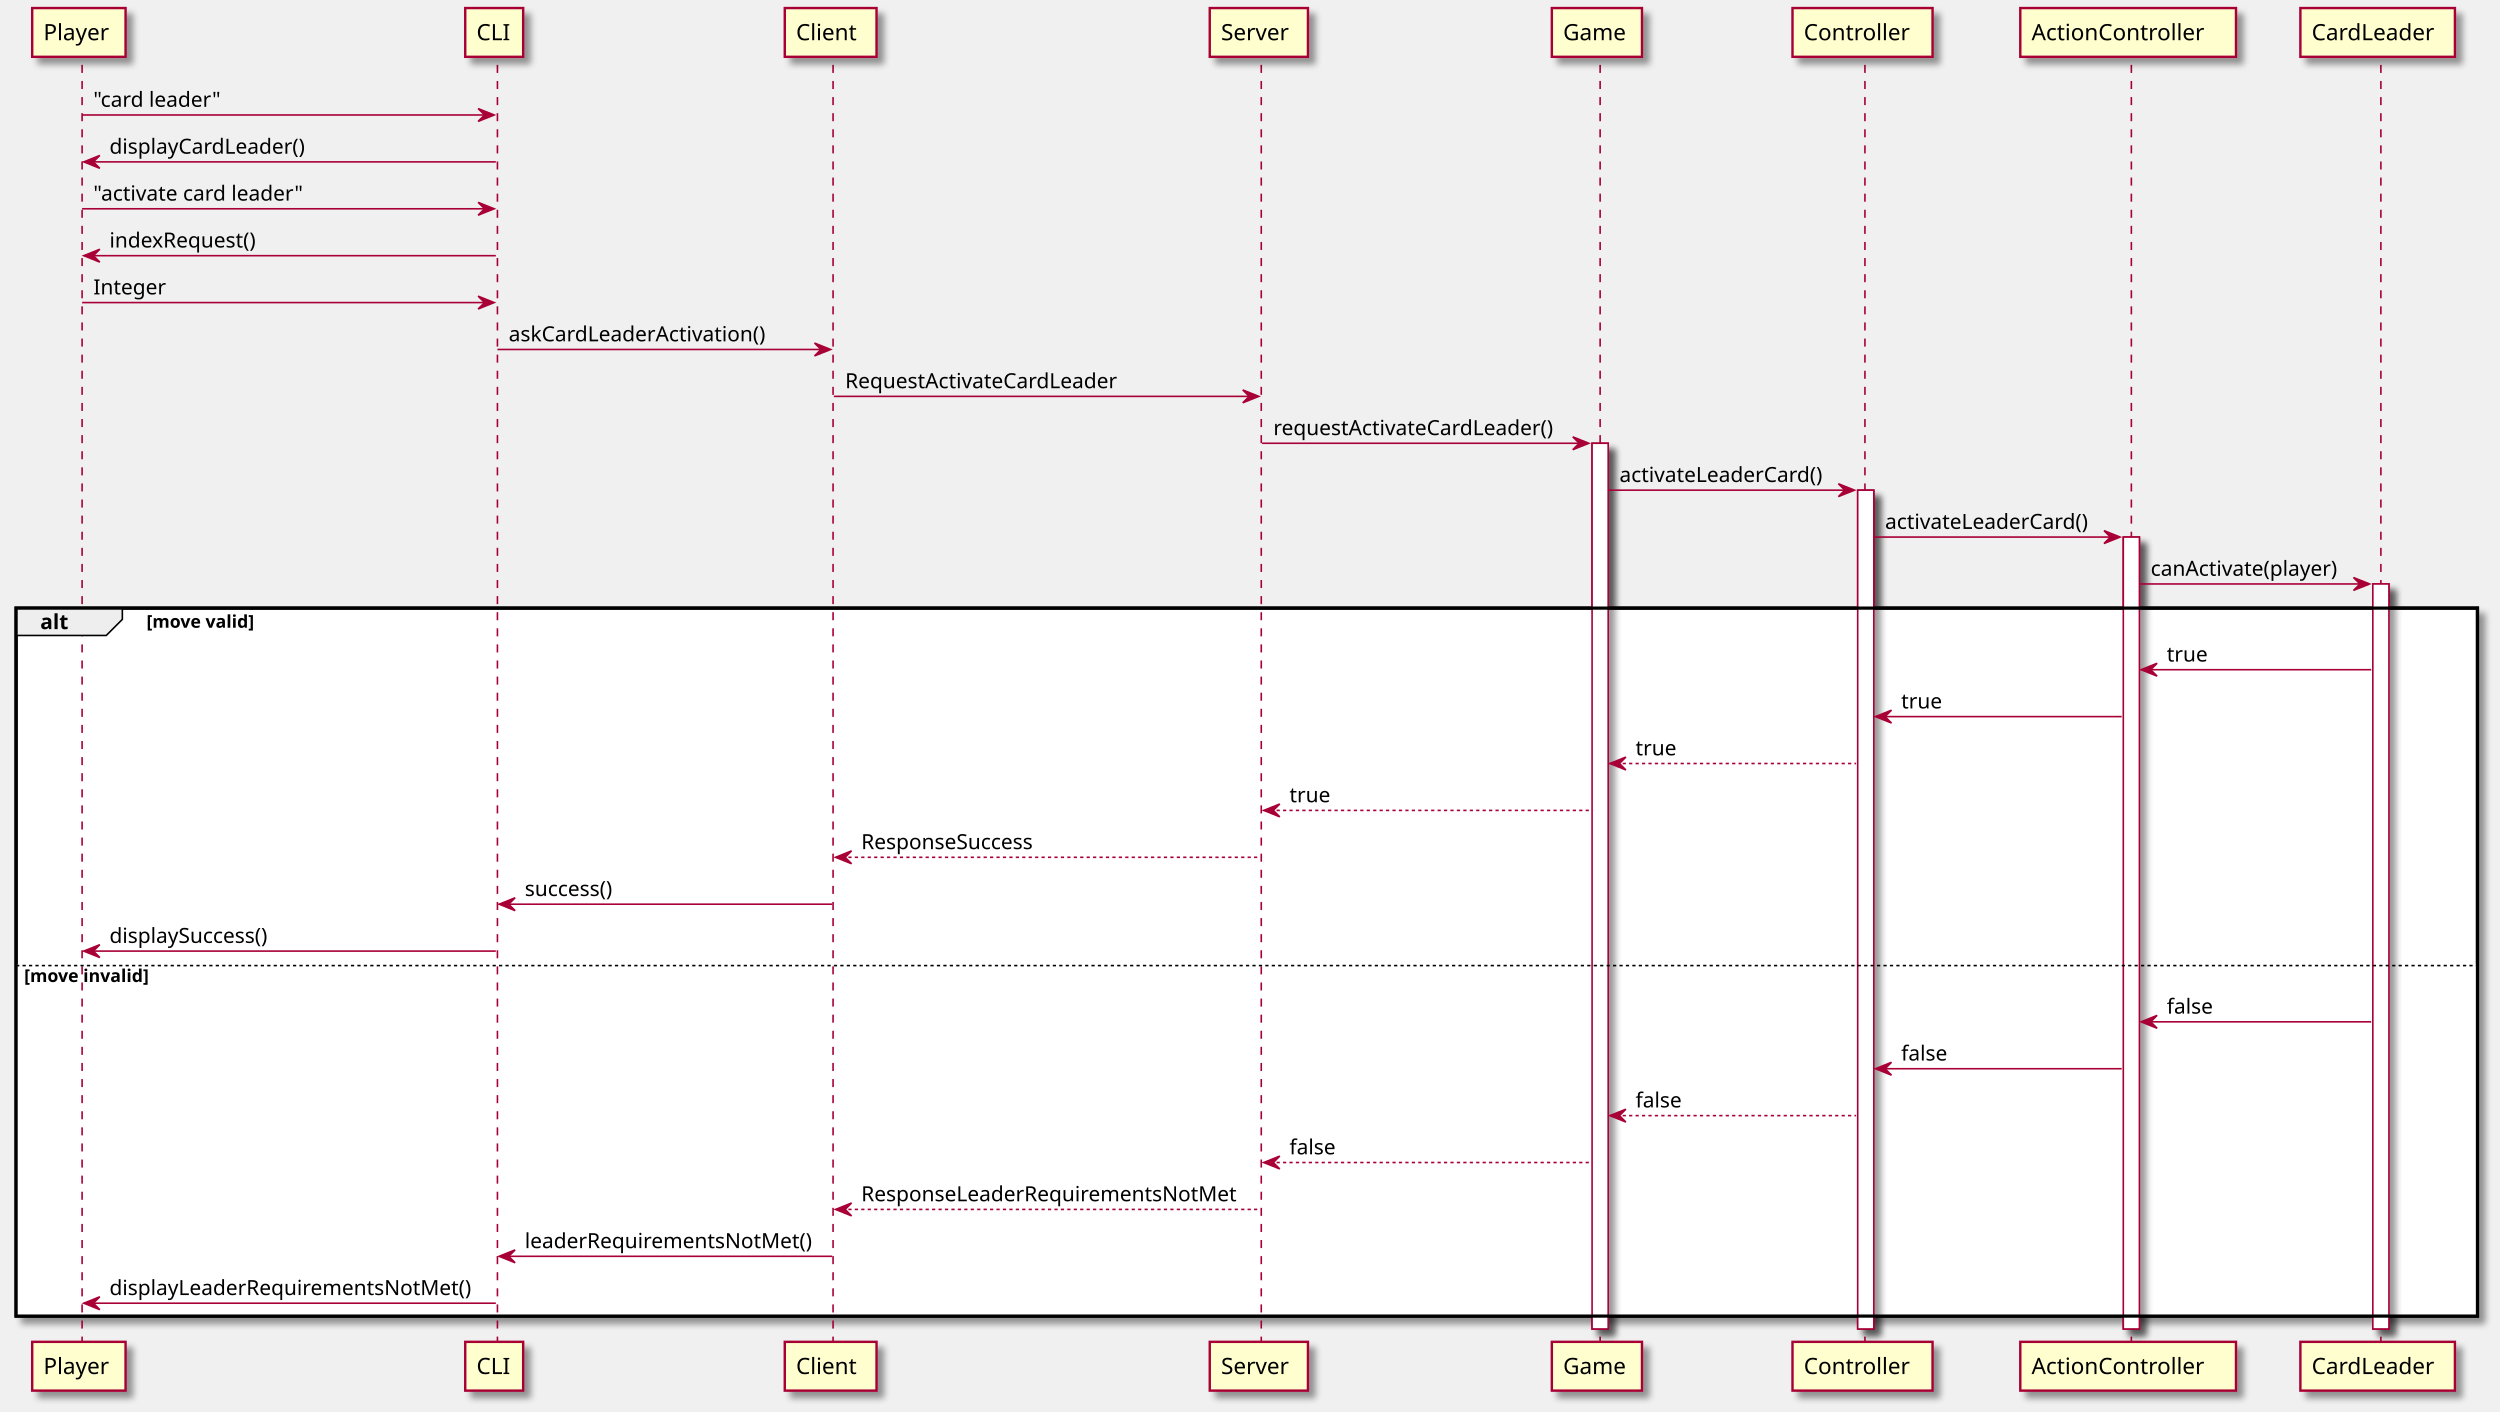
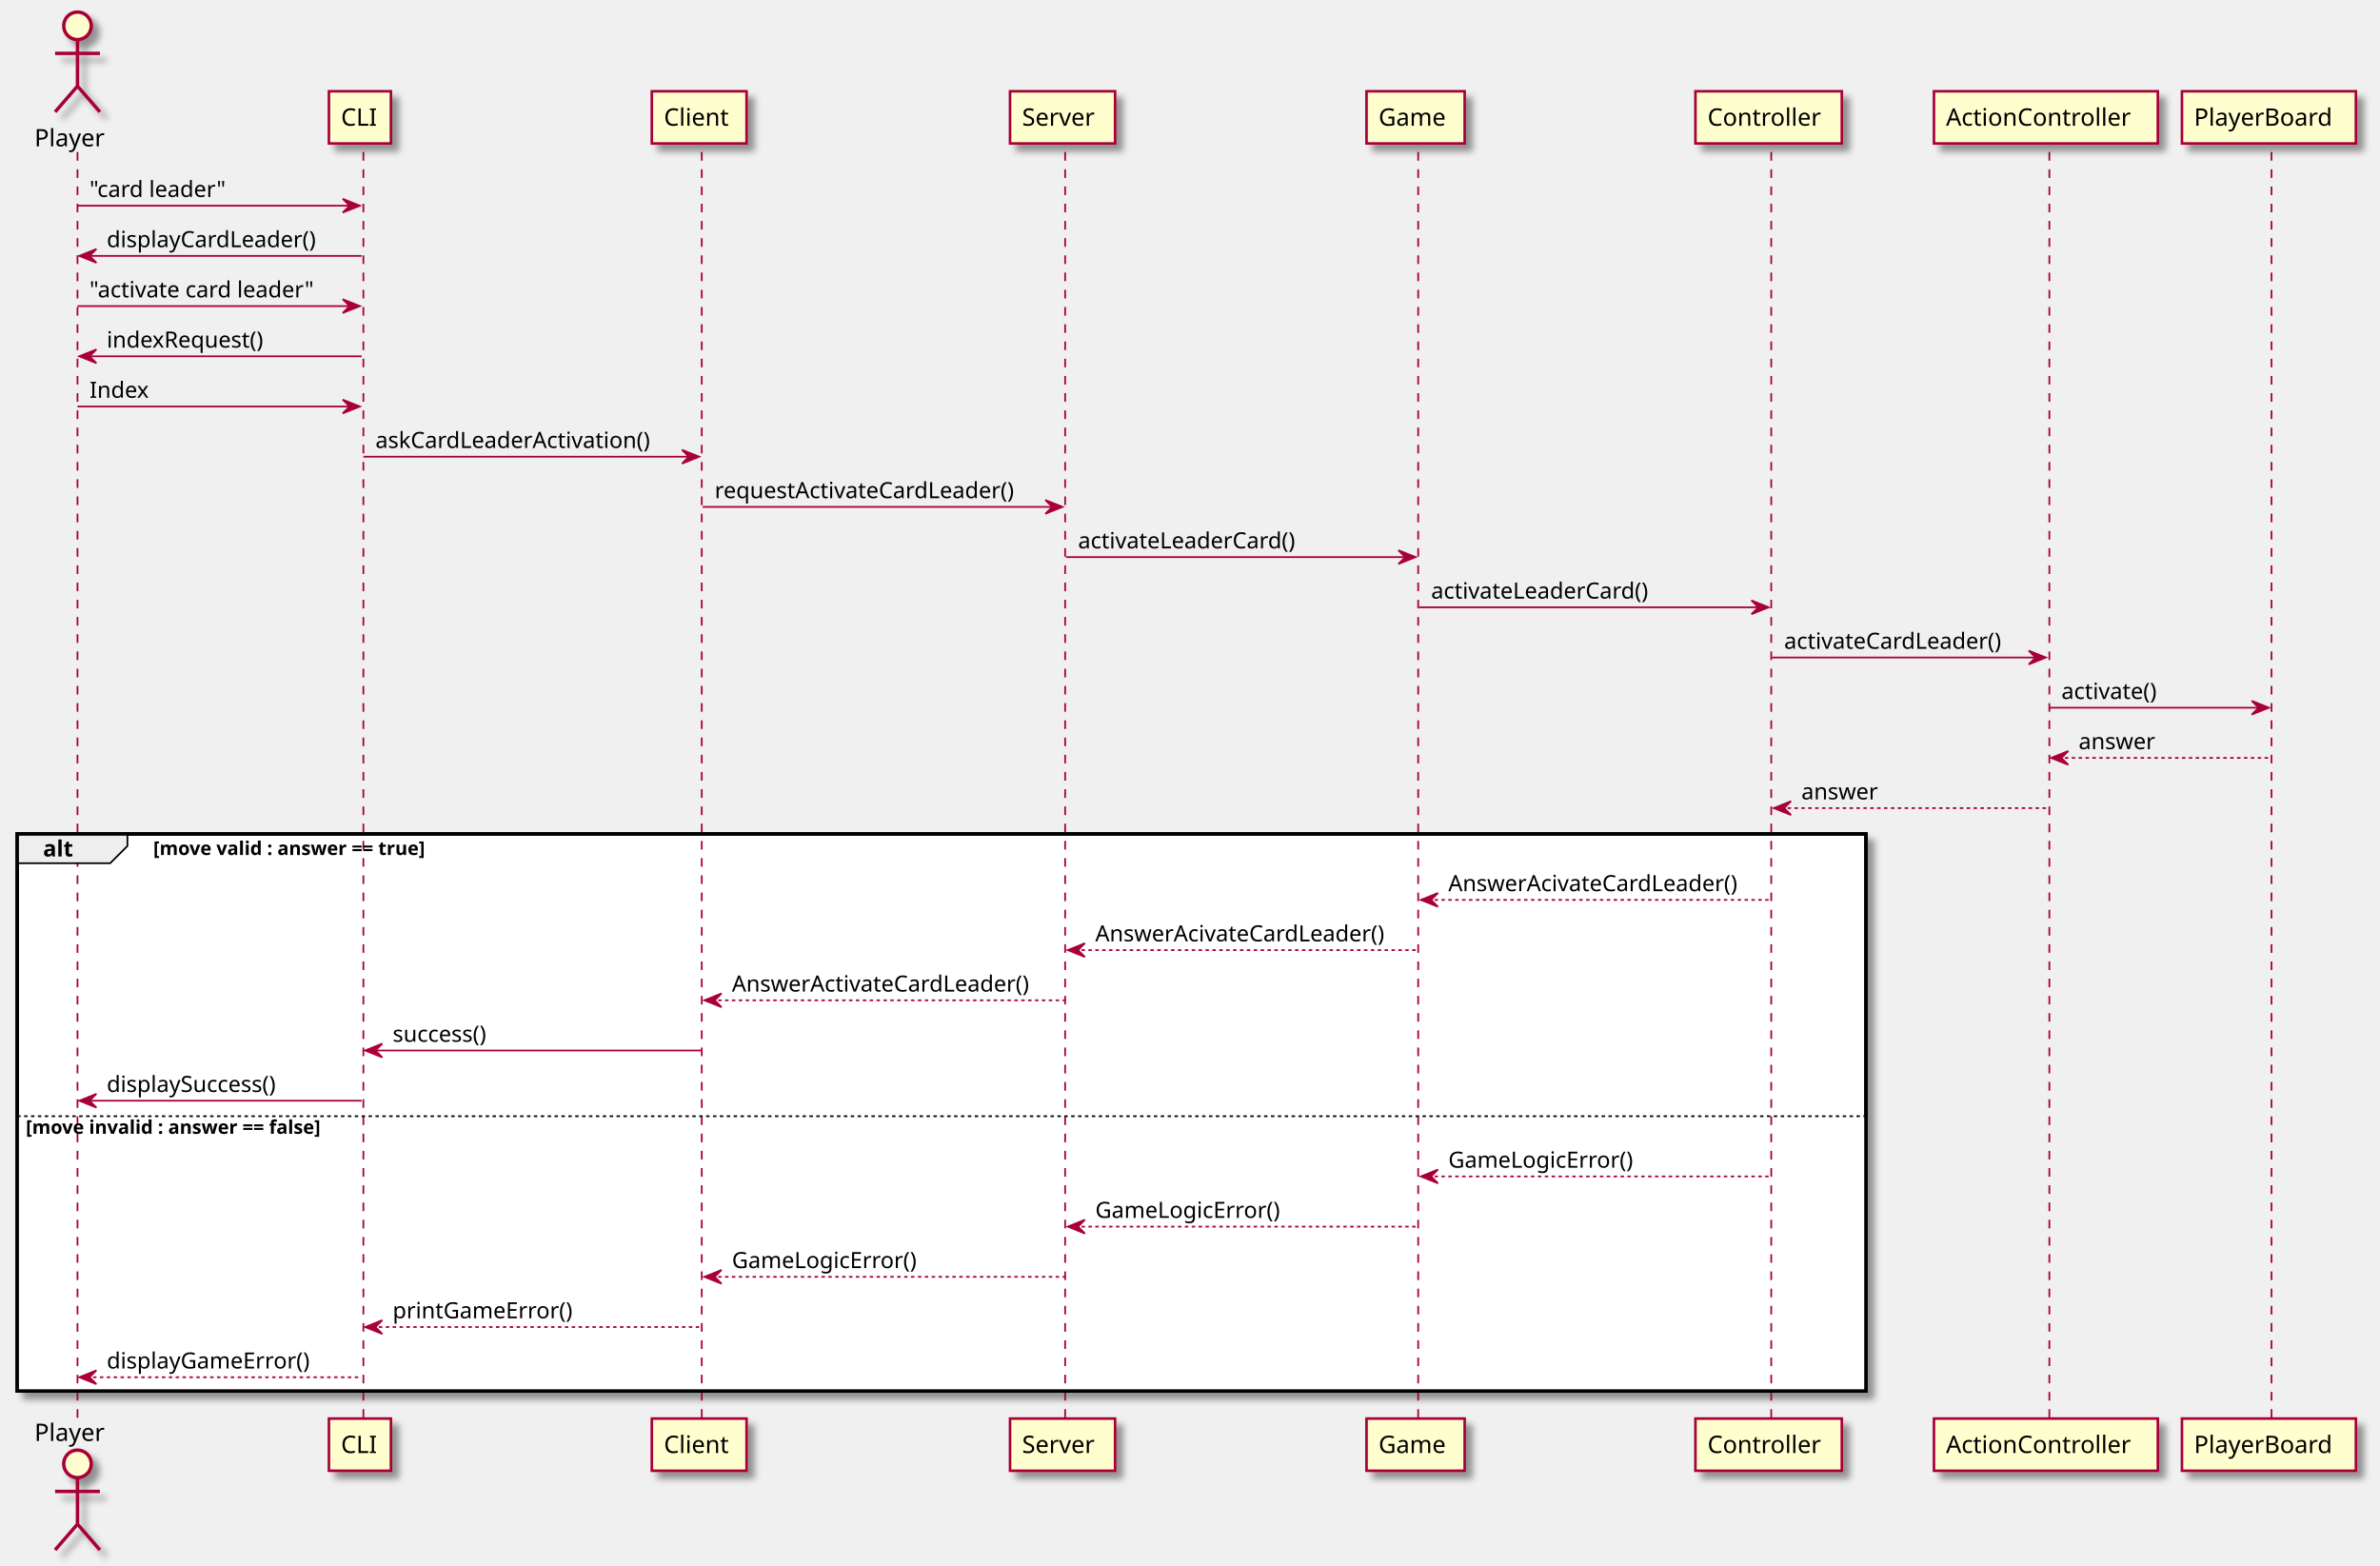
- <svg xmlns="http://www.w3.org/2000/svg" contentScriptType="application/ecmascript" contentStyleType="text/css" height="877px" preserveAspectRatio="none" style="width:1553px;height:877px;background:#FFFFFF;" version="1.1" viewBox="0 0 1553 877" width="1553px" zoomAndPan="magnify">
+ <svg xmlns="http://www.w3.org/2000/svg" contentScriptType="application/ecmascript" contentStyleType="text/css" height="909px" preserveAspectRatio="none" style="width:1382px;height:909px;background:#FFFFFF;" version="1.1" viewBox="0 0 1382 909" width="1382px" zoomAndPan="magnify">
  <defs>
-     <filter height="300%" id="fu71i799kdloo" width="300%" x="-1" y="-1">
+     <filter height="300%" id="f1p53cne67t6ev" width="300%" x="-1" y="-1">
      <feGaussianBlur result="blurOut" stdDeviation="2.0" />
      <feColorMatrix in="blurOut" result="blurOut2" type="matrix" values="0 0 0 0 0 0 0 0 0 0 0 0 0 0 0 0 0 0 .4 0" />
      <feOffset dx="4.0" dy="4.0" in="blurOut2" result="blurOut3" />
      <feBlend in="SourceGraphic" in2="blurOut3" mode="normal" />
    </filter>
  </defs>
  <g>
-     <rect fill="#FFFFFF" filter="url(#fu71i799kdloo)" height="550.195" style="stroke:#A80036;stroke-width:1.0;" width="10" x="989" y="275.359" />
-     <rect fill="#FFFFFF" filter="url(#fu71i799kdloo)" height="521.062" style="stroke:#A80036;stroke-width:1.0;" width="10" x="1154" y="304.492" />
-     <rect fill="#FFFFFF" filter="url(#fu71i799kdloo)" height="491.93" style="stroke:#A80036;stroke-width:1.0;" width="10" x="1319" y="333.625" />
-     <rect fill="#FFFFFF" filter="url(#fu71i799kdloo)" height="462.797" style="stroke:#A80036;stroke-width:1.0;" width="10" x="1474" y="362.758" />
-     <rect fill="#FFFFFF" filter="url(#fu71i799kdloo)" height="439.797" style="stroke:#000000;stroke-width:2.0;" width="1529" x="10" y="377.758" />
-     <rect fill="#FFFFFF" height="218.734" style="stroke:none;stroke-width:1.0;" width="1529" x="10" y="598.82" />
-     <line style="stroke:#A80036;stroke-width:1.0;stroke-dasharray:5.0,5.0;" x1="51" x2="51" y1="40.297" y2="834.555" />
-     <line style="stroke:#A80036;stroke-width:1.0;stroke-dasharray:5.0,5.0;" x1="309" x2="309" y1="40.297" y2="834.555" />
-     <line style="stroke:#A80036;stroke-width:1.0;stroke-dasharray:5.0,5.0;" x1="517.5" x2="517.5" y1="40.297" y2="834.555" />
-     <line style="stroke:#A80036;stroke-width:1.0;stroke-dasharray:5.0,5.0;" x1="783.5" x2="783.5" y1="40.297" y2="834.555" />
-     <line style="stroke:#A80036;stroke-width:1.0;stroke-dasharray:5.0,5.0;" x1="994" x2="994" y1="40.297" y2="834.555" />
-     <line style="stroke:#A80036;stroke-width:1.0;stroke-dasharray:5.0,5.0;" x1="1158.5" x2="1158.5" y1="40.297" y2="834.555" />
-     <line style="stroke:#A80036;stroke-width:1.0;stroke-dasharray:5.0,5.0;" x1="1324" x2="1324" y1="40.297" y2="834.555" />
-     <line style="stroke:#A80036;stroke-width:1.0;stroke-dasharray:5.0,5.0;" x1="1479" x2="1479" y1="40.297" y2="834.555" />
-     <rect fill="#FEFECE" filter="url(#fu71i799kdloo)" height="30.297" style="stroke:#A80036;stroke-width:1.5;" width="58" x="20" y="5" />
-     <text fill="#000000" font-family="sans-serif" font-size="14" lengthAdjust="spacing" textLength="44" x="27" y="24.995">Player</text>
-     <rect fill="#FEFECE" filter="url(#fu71i799kdloo)" height="30.297" style="stroke:#A80036;stroke-width:1.5;" width="58" x="20" y="833.555" />
-     <text fill="#000000" font-family="sans-serif" font-size="14" lengthAdjust="spacing" textLength="44" x="27" y="853.55">Player</text>
-     <rect fill="#FEFECE" filter="url(#fu71i799kdloo)" height="30.297" style="stroke:#A80036;stroke-width:1.5;" width="36" x="289" y="5" />
-     <text fill="#000000" font-family="sans-serif" font-size="14" lengthAdjust="spacing" textLength="22" x="296" y="24.995">CLI</text>
-     <rect fill="#FEFECE" filter="url(#fu71i799kdloo)" height="30.297" style="stroke:#A80036;stroke-width:1.5;" width="36" x="289" y="833.555" />
-     <text fill="#000000" font-family="sans-serif" font-size="14" lengthAdjust="spacing" textLength="22" x="296" y="853.55">CLI</text>
-     <rect fill="#FEFECE" filter="url(#fu71i799kdloo)" height="30.297" style="stroke:#A80036;stroke-width:1.5;" width="57" x="487.5" y="5" />
-     <text fill="#000000" font-family="sans-serif" font-size="14" lengthAdjust="spacing" textLength="43" x="494.5" y="24.995">Client</text>
-     <rect fill="#FEFECE" filter="url(#fu71i799kdloo)" height="30.297" style="stroke:#A80036;stroke-width:1.5;" width="57" x="487.5" y="833.555" />
-     <text fill="#000000" font-family="sans-serif" font-size="14" lengthAdjust="spacing" textLength="43" x="494.5" y="853.55">Client</text>
-     <rect fill="#FEFECE" filter="url(#fu71i799kdloo)" height="30.297" style="stroke:#A80036;stroke-width:1.5;" width="61" x="751.5" y="5" />
-     <text fill="#000000" font-family="sans-serif" font-size="14" lengthAdjust="spacing" textLength="47" x="758.5" y="24.995">Server</text>
-     <rect fill="#FEFECE" filter="url(#fu71i799kdloo)" height="30.297" style="stroke:#A80036;stroke-width:1.5;" width="61" x="751.5" y="833.555" />
-     <text fill="#000000" font-family="sans-serif" font-size="14" lengthAdjust="spacing" textLength="47" x="758.5" y="853.55">Server</text>
-     <rect fill="#FEFECE" filter="url(#fu71i799kdloo)" height="30.297" style="stroke:#A80036;stroke-width:1.5;" width="56" x="964" y="5" />
-     <text fill="#000000" font-family="sans-serif" font-size="14" lengthAdjust="spacing" textLength="42" x="971" y="24.995">Game</text>
-     <rect fill="#FEFECE" filter="url(#fu71i799kdloo)" height="30.297" style="stroke:#A80036;stroke-width:1.5;" width="56" x="964" y="833.555" />
-     <text fill="#000000" font-family="sans-serif" font-size="14" lengthAdjust="spacing" textLength="42" x="971" y="853.55">Game</text>
-     <rect fill="#FEFECE" filter="url(#fu71i799kdloo)" height="30.297" style="stroke:#A80036;stroke-width:1.5;" width="87" x="1113.5" y="5" />
-     <text fill="#000000" font-family="sans-serif" font-size="14" lengthAdjust="spacing" textLength="73" x="1120.5" y="24.995">Controller</text>
-     <rect fill="#FEFECE" filter="url(#fu71i799kdloo)" height="30.297" style="stroke:#A80036;stroke-width:1.5;" width="87" x="1113.5" y="833.555" />
-     <text fill="#000000" font-family="sans-serif" font-size="14" lengthAdjust="spacing" textLength="73" x="1120.5" y="853.55">Controller</text>
-     <rect fill="#FEFECE" filter="url(#fu71i799kdloo)" height="30.297" style="stroke:#A80036;stroke-width:1.5;" width="134" x="1255" y="5" />
-     <text fill="#000000" font-family="sans-serif" font-size="14" lengthAdjust="spacing" textLength="120" x="1262" y="24.995">ActionController</text>
-     <rect fill="#FEFECE" filter="url(#fu71i799kdloo)" height="30.297" style="stroke:#A80036;stroke-width:1.5;" width="134" x="1255" y="833.555" />
-     <text fill="#000000" font-family="sans-serif" font-size="14" lengthAdjust="spacing" textLength="120" x="1262" y="853.55">ActionController</text>
-     <rect fill="#FEFECE" filter="url(#fu71i799kdloo)" height="30.297" style="stroke:#A80036;stroke-width:1.5;" width="96" x="1429" y="5" />
-     <text fill="#000000" font-family="sans-serif" font-size="14" lengthAdjust="spacing" textLength="82" x="1436" y="24.995">CardLeader</text>
-     <rect fill="#FEFECE" filter="url(#fu71i799kdloo)" height="30.297" style="stroke:#A80036;stroke-width:1.5;" width="96" x="1429" y="833.555" />
-     <text fill="#000000" font-family="sans-serif" font-size="14" lengthAdjust="spacing" textLength="82" x="1436" y="853.55">CardLeader</text>
-     <rect fill="#FFFFFF" filter="url(#fu71i799kdloo)" height="550.195" style="stroke:#A80036;stroke-width:1.0;" width="10" x="989" y="275.359" />
-     <rect fill="#FFFFFF" filter="url(#fu71i799kdloo)" height="521.062" style="stroke:#A80036;stroke-width:1.0;" width="10" x="1154" y="304.492" />
-     <rect fill="#FFFFFF" filter="url(#fu71i799kdloo)" height="491.93" style="stroke:#A80036;stroke-width:1.0;" width="10" x="1319" y="333.625" />
-     <rect fill="#FFFFFF" filter="url(#fu71i799kdloo)" height="462.797" style="stroke:#A80036;stroke-width:1.0;" width="10" x="1474" y="362.758" />
-     <polygon fill="#A80036" points="297,67.43,307,71.43,297,75.43,301,71.43" style="stroke:#A80036;stroke-width:1.0;" />
-     <line style="stroke:#A80036;stroke-width:1.0;" x1="51" x2="303" y1="71.43" y2="71.43" />
-     <text fill="#000000" font-family="sans-serif" font-size="13" lengthAdjust="spacing" textLength="82" x="58" y="66.364">"card leader"</text>
-     <polygon fill="#A80036" points="62,96.562,52,100.562,62,104.562,58,100.562" style="stroke:#A80036;stroke-width:1.0;" />
-     <line style="stroke:#A80036;stroke-width:1.0;" x1="56" x2="308" y1="100.562" y2="100.562" />
-     <text fill="#000000" font-family="sans-serif" font-size="13" lengthAdjust="spacing" textLength="129" x="68" y="95.497">displayCardLeader()</text>
-     <polygon fill="#A80036" points="297,125.695,307,129.695,297,133.695,301,129.695" style="stroke:#A80036;stroke-width:1.0;" />
-     <line style="stroke:#A80036;stroke-width:1.0;" x1="51" x2="303" y1="129.695" y2="129.695" />
-     <text fill="#000000" font-family="sans-serif" font-size="13" lengthAdjust="spacing" textLength="138" x="58" y="124.629">"activate card leader"</text>
-     <polygon fill="#A80036" points="62,154.828,52,158.828,62,162.828,58,158.828" style="stroke:#A80036;stroke-width:1.0;" />
-     <line style="stroke:#A80036;stroke-width:1.0;" x1="56" x2="308" y1="158.828" y2="158.828" />
-     <text fill="#000000" font-family="sans-serif" font-size="13" lengthAdjust="spacing" textLength="98" x="68" y="153.762">indexRequest()</text>
-     <polygon fill="#A80036" points="297,183.961,307,187.961,297,191.961,301,187.961" style="stroke:#A80036;stroke-width:1.0;" />
-     <line style="stroke:#A80036;stroke-width:1.0;" x1="51" x2="303" y1="187.961" y2="187.961" />
-     <text fill="#000000" font-family="sans-serif" font-size="13" lengthAdjust="spacing" textLength="45" x="58" y="182.895">Integer</text>
-     <polygon fill="#A80036" points="506,213.094,516,217.094,506,221.094,510,217.094" style="stroke:#A80036;stroke-width:1.0;" />
-     <line style="stroke:#A80036;stroke-width:1.0;" x1="309" x2="512" y1="217.094" y2="217.094" />
-     <text fill="#000000" font-family="sans-serif" font-size="13" lengthAdjust="spacing" textLength="170" x="316" y="212.028">askCardLeaderActivation()</text>
-     <polygon fill="#A80036" points="772,242.227,782,246.227,772,250.227,776,246.227" style="stroke:#A80036;stroke-width:1.0;" />
-     <line style="stroke:#A80036;stroke-width:1.0;" x1="518" x2="778" y1="246.227" y2="246.227" />
-     <text fill="#000000" font-family="sans-serif" font-size="13" lengthAdjust="spacing" textLength="180" x="525" y="241.161">RequestActivateCardLeader</text>
-     <polygon fill="#A80036" points="977,271.359,987,275.359,977,279.359,981,275.359" style="stroke:#A80036;stroke-width:1.0;" />
-     <line style="stroke:#A80036;stroke-width:1.0;" x1="784" x2="983" y1="275.359" y2="275.359" />
-     <text fill="#000000" font-family="sans-serif" font-size="13" lengthAdjust="spacing" textLength="186" x="791" y="270.293">requestActivateCardLeader()</text>
-     <polygon fill="#A80036" points="1142,300.492,1152,304.492,1142,308.492,1146,304.492" style="stroke:#A80036;stroke-width:1.0;" />
-     <line style="stroke:#A80036;stroke-width:1.0;" x1="999" x2="1148" y1="304.492" y2="304.492" />
-     <text fill="#000000" font-family="sans-serif" font-size="13" lengthAdjust="spacing" textLength="136" x="1006" y="299.426">activateLeaderCard()</text>
-     <polygon fill="#A80036" points="1307,329.625,1317,333.625,1307,337.625,1311,333.625" style="stroke:#A80036;stroke-width:1.0;" />
-     <line style="stroke:#A80036;stroke-width:1.0;" x1="1164" x2="1313" y1="333.625" y2="333.625" />
-     <text fill="#000000" font-family="sans-serif" font-size="13" lengthAdjust="spacing" textLength="136" x="1171" y="328.559">activateLeaderCard()</text>
-     <polygon fill="#A80036" points="1462,358.758,1472,362.758,1462,366.758,1466,362.758" style="stroke:#A80036;stroke-width:1.0;" />
-     <line style="stroke:#A80036;stroke-width:1.0;" x1="1329" x2="1468" y1="362.758" y2="362.758" />
-     <text fill="#000000" font-family="sans-serif" font-size="13" lengthAdjust="spacing" textLength="126" x="1336" y="357.692">canActivate(player)</text>
-     <path d="M10,377.758 L76,377.758 L76,384.758 L66,394.758 L10,394.758 L10,377.758 " fill="#EEEEEE" style="stroke:#000000;stroke-width:1.0;" />
-     <rect fill="none" height="439.797" style="stroke:#000000;stroke-width:2.0;" width="1529" x="10" y="377.758" />
-     <text fill="#000000" font-family="sans-serif" font-size="13" font-weight="bold" lengthAdjust="spacing" textLength="21" x="25" y="390.825">alt</text>
-     <text fill="#000000" font-family="sans-serif" font-size="11" font-weight="bold" lengthAdjust="spacing" textLength="81" x="91" y="389.968">[move valid]</text>
-     <polygon fill="#A80036" points="1340,412.023,1330,416.023,1340,420.023,1336,416.023" style="stroke:#A80036;stroke-width:1.0;" />
-     <line style="stroke:#A80036;stroke-width:1.0;" x1="1334" x2="1473" y1="416.023" y2="416.023" />
-     <text fill="#000000" font-family="sans-serif" font-size="13" lengthAdjust="spacing" textLength="26" x="1346" y="410.957">true</text>
-     <polygon fill="#A80036" points="1175,441.156,1165,445.156,1175,449.156,1171,445.156" style="stroke:#A80036;stroke-width:1.0;" />
-     <line style="stroke:#A80036;stroke-width:1.0;" x1="1169" x2="1318" y1="445.156" y2="445.156" />
-     <text fill="#000000" font-family="sans-serif" font-size="13" lengthAdjust="spacing" textLength="26" x="1181" y="440.09">true</text>
-     <polygon fill="#A80036" points="1010,470.289,1000,474.289,1010,478.289,1006,474.289" style="stroke:#A80036;stroke-width:1.0;" />
-     <line style="stroke:#A80036;stroke-width:1.0;stroke-dasharray:2.0,2.0;" x1="1004" x2="1153" y1="474.289" y2="474.289" />
-     <text fill="#000000" font-family="sans-serif" font-size="13" lengthAdjust="spacing" textLength="26" x="1016" y="469.223">true</text>
-     <polygon fill="#A80036" points="795,499.422,785,503.422,795,507.422,791,503.422" style="stroke:#A80036;stroke-width:1.0;" />
-     <line style="stroke:#A80036;stroke-width:1.0;stroke-dasharray:2.0,2.0;" x1="789" x2="988" y1="503.422" y2="503.422" />
-     <text fill="#000000" font-family="sans-serif" font-size="13" lengthAdjust="spacing" textLength="26" x="801" y="498.356">true</text>
-     <polygon fill="#A80036" points="529,528.555,519,532.555,529,536.555,525,532.555" style="stroke:#A80036;stroke-width:1.0;" />
-     <line style="stroke:#A80036;stroke-width:1.0;stroke-dasharray:2.0,2.0;" x1="523" x2="783" y1="532.555" y2="532.555" />
-     <text fill="#000000" font-family="sans-serif" font-size="13" lengthAdjust="spacing" textLength="115" x="535" y="527.489">ResponseSuccess</text>
-     <polygon fill="#A80036" points="320,557.688,310,561.688,320,565.688,316,561.688" style="stroke:#A80036;stroke-width:1.0;" />
-     <line style="stroke:#A80036;stroke-width:1.0;" x1="314" x2="517" y1="561.688" y2="561.688" />
-     <text fill="#000000" font-family="sans-serif" font-size="13" lengthAdjust="spacing" textLength="61" x="326" y="556.622">success()</text>
-     <polygon fill="#A80036" points="62,586.82,52,590.82,62,594.82,58,590.82" style="stroke:#A80036;stroke-width:1.0;" />
-     <line style="stroke:#A80036;stroke-width:1.0;" x1="56" x2="308" y1="590.82" y2="590.82" />
-     <text fill="#000000" font-family="sans-serif" font-size="13" lengthAdjust="spacing" textLength="107" x="68" y="585.754">displaySuccess()</text>
-     <line style="stroke:#000000;stroke-width:1.0;stroke-dasharray:2.0,2.0;" x1="10" x2="1539" y1="599.82" y2="599.82" />
-     <text fill="#000000" font-family="sans-serif" font-size="11" font-weight="bold" lengthAdjust="spacing" textLength="93" x="15" y="610.031">[move invalid]</text>
-     <polygon fill="#A80036" points="1340,630.758,1330,634.758,1340,638.758,1336,634.758" style="stroke:#A80036;stroke-width:1.0;" />
-     <line style="stroke:#A80036;stroke-width:1.0;" x1="1334" x2="1473" y1="634.758" y2="634.758" />
-     <text fill="#000000" font-family="sans-serif" font-size="13" lengthAdjust="spacing" textLength="31" x="1346" y="629.692">false</text>
-     <polygon fill="#A80036" points="1175,659.891,1165,663.891,1175,667.891,1171,663.891" style="stroke:#A80036;stroke-width:1.0;" />
-     <line style="stroke:#A80036;stroke-width:1.0;" x1="1169" x2="1318" y1="663.891" y2="663.891" />
-     <text fill="#000000" font-family="sans-serif" font-size="13" lengthAdjust="spacing" textLength="31" x="1181" y="658.825">false</text>
-     <polygon fill="#A80036" points="1010,689.023,1000,693.023,1010,697.023,1006,693.023" style="stroke:#A80036;stroke-width:1.0;" />
-     <line style="stroke:#A80036;stroke-width:1.0;stroke-dasharray:2.0,2.0;" x1="1004" x2="1153" y1="693.023" y2="693.023" />
-     <text fill="#000000" font-family="sans-serif" font-size="13" lengthAdjust="spacing" textLength="31" x="1016" y="687.957">false</text>
-     <polygon fill="#A80036" points="795,718.156,785,722.156,795,726.156,791,722.156" style="stroke:#A80036;stroke-width:1.0;" />
-     <line style="stroke:#A80036;stroke-width:1.0;stroke-dasharray:2.0,2.0;" x1="789" x2="988" y1="722.156" y2="722.156" />
-     <text fill="#000000" font-family="sans-serif" font-size="13" lengthAdjust="spacing" textLength="31" x="801" y="717.09">false</text>
-     <polygon fill="#A80036" points="529,747.289,519,751.289,529,755.289,525,751.289" style="stroke:#A80036;stroke-width:1.0;" />
-     <line style="stroke:#A80036;stroke-width:1.0;stroke-dasharray:2.0,2.0;" x1="523" x2="783" y1="751.289" y2="751.289" />
-     <text fill="#000000" font-family="sans-serif" font-size="13" lengthAdjust="spacing" textLength="242" x="535" y="746.223">ResponseLeaderRequirementsNotMet</text>
-     <polygon fill="#A80036" points="320,776.422,310,780.422,320,784.422,316,780.422" style="stroke:#A80036;stroke-width:1.0;" />
-     <line style="stroke:#A80036;stroke-width:1.0;" x1="314" x2="517" y1="780.422" y2="780.422" />
-     <text fill="#000000" font-family="sans-serif" font-size="13" lengthAdjust="spacing" textLength="185" x="326" y="775.356">leaderRequirementsNotMet()</text>
-     <polygon fill="#A80036" points="62,805.555,52,809.555,62,813.555,58,809.555" style="stroke:#A80036;stroke-width:1.0;" />
-     <line style="stroke:#A80036;stroke-width:1.0;" x1="56" x2="308" y1="809.555" y2="809.555" />
-     <text fill="#000000" font-family="sans-serif" font-size="13" lengthAdjust="spacing" textLength="234" x="68" y="804.489">displayLeaderRequirementsNotMet()</text>
+     <rect fill="#FFFFFF" filter="url(#f1p53cne67t6ev)" height="323.484" style="stroke:#000000;stroke-width:2.0;" width="1073.5" x="10" y="484.26" />
+     <rect fill="#FFFFFF" height="160.578" style="stroke:none;stroke-width:1.0;" width="1073.5" x="10" y="647.166" />
+     <line style="stroke:#A80036;stroke-width:1.0;stroke-dasharray:5.0,5.0;" x1="45" x2="45" y1="88.297" y2="824.744" />
+     <line style="stroke:#A80036;stroke-width:1.0;stroke-dasharray:5.0,5.0;" x1="211" x2="211" y1="88.297" y2="824.744" />
+     <line style="stroke:#A80036;stroke-width:1.0;stroke-dasharray:5.0,5.0;" x1="407.5" x2="407.5" y1="88.297" y2="824.744" />
+     <line style="stroke:#A80036;stroke-width:1.0;stroke-dasharray:5.0,5.0;" x1="618.5" x2="618.5" y1="88.297" y2="824.744" />
+     <line style="stroke:#A80036;stroke-width:1.0;stroke-dasharray:5.0,5.0;" x1="823.5" x2="823.5" y1="88.297" y2="824.744" />
+     <line style="stroke:#A80036;stroke-width:1.0;stroke-dasharray:5.0,5.0;" x1="1028.5" x2="1028.5" y1="88.297" y2="824.744" />
+     <line style="stroke:#A80036;stroke-width:1.0;stroke-dasharray:5.0,5.0;" x1="1190" x2="1190" y1="88.297" y2="824.744" />
+     <line style="stroke:#A80036;stroke-width:1.0;stroke-dasharray:5.0,5.0;" x1="1319" x2="1319" y1="88.297" y2="824.744" />
+     <text fill="#000000" font-family="sans-serif" font-size="14" lengthAdjust="spacing" textLength="44" x="20" y="84.995">Player</text>
+     <ellipse cx="45" cy="15" fill="#FEFECE" filter="url(#f1p53cne67t6ev)" rx="8" ry="8" style="stroke:#A80036;stroke-width:2.0;" />
+     <path d="M45,23 L45,50 M32,31 L58,31 M45,50 L32,65 M45,50 L58,65 " fill="none" filter="url(#f1p53cne67t6ev)" style="stroke:#A80036;stroke-width:2.0;" />
+     <text fill="#000000" font-family="sans-serif" font-size="14" lengthAdjust="spacing" textLength="44" x="20" y="836.739">Player</text>
+     <ellipse cx="45" cy="850.041" fill="#FEFECE" filter="url(#f1p53cne67t6ev)" rx="8" ry="8" style="stroke:#A80036;stroke-width:2.0;" />
+     <path d="M45,858.041 L45,885.041 M32,866.041 L58,866.041 M45,885.041 L32,900.041 M45,885.041 L58,900.041 " fill="none" filter="url(#f1p53cne67t6ev)" style="stroke:#A80036;stroke-width:2.0;" />
+     <rect fill="#FEFECE" filter="url(#f1p53cne67t6ev)" height="30.297" style="stroke:#A80036;stroke-width:1.5;" width="36" x="191" y="53" />
+     <text fill="#000000" font-family="sans-serif" font-size="14" lengthAdjust="spacing" textLength="22" x="198" y="72.995">CLI</text>
+     <rect fill="#FEFECE" filter="url(#f1p53cne67t6ev)" height="30.297" style="stroke:#A80036;stroke-width:1.5;" width="36" x="191" y="823.744" />
+     <text fill="#000000" font-family="sans-serif" font-size="14" lengthAdjust="spacing" textLength="22" x="198" y="843.739">CLI</text>
+     <rect fill="#FEFECE" filter="url(#f1p53cne67t6ev)" height="30.297" style="stroke:#A80036;stroke-width:1.5;" width="55" x="378.5" y="53" />
+     <text fill="#000000" font-family="sans-serif" font-size="14" lengthAdjust="spacing" textLength="41" x="385.5" y="72.995">Client</text>
+     <rect fill="#FEFECE" filter="url(#f1p53cne67t6ev)" height="30.297" style="stroke:#A80036;stroke-width:1.5;" width="55" x="378.5" y="823.744" />
+     <text fill="#000000" font-family="sans-serif" font-size="14" lengthAdjust="spacing" textLength="41" x="385.5" y="843.739">Client</text>
+     <rect fill="#FEFECE" filter="url(#f1p53cne67t6ev)" height="30.297" style="stroke:#A80036;stroke-width:1.5;" width="61" x="586.5" y="53" />
+     <text fill="#000000" font-family="sans-serif" font-size="14" lengthAdjust="spacing" textLength="47" x="593.5" y="72.995">Server</text>
+     <rect fill="#FEFECE" filter="url(#f1p53cne67t6ev)" height="30.297" style="stroke:#A80036;stroke-width:1.5;" width="61" x="586.5" y="823.744" />
+     <text fill="#000000" font-family="sans-serif" font-size="14" lengthAdjust="spacing" textLength="47" x="593.5" y="843.739">Server</text>
+     <rect fill="#FEFECE" filter="url(#f1p53cne67t6ev)" height="30.297" style="stroke:#A80036;stroke-width:1.5;" width="57" x="793.5" y="53" />
+     <text fill="#000000" font-family="sans-serif" font-size="14" lengthAdjust="spacing" textLength="43" x="800.5" y="72.995">Game</text>
+     <rect fill="#FEFECE" filter="url(#f1p53cne67t6ev)" height="30.297" style="stroke:#A80036;stroke-width:1.5;" width="57" x="793.5" y="823.744" />
+     <text fill="#000000" font-family="sans-serif" font-size="14" lengthAdjust="spacing" textLength="43" x="800.5" y="843.739">Game</text>
+     <rect fill="#FEFECE" filter="url(#f1p53cne67t6ev)" height="30.297" style="stroke:#A80036;stroke-width:1.5;" width="85" x="984.5" y="53" />
+     <text fill="#000000" font-family="sans-serif" font-size="14" lengthAdjust="spacing" textLength="71" x="991.5" y="72.995">Controller</text>
+     <rect fill="#FEFECE" filter="url(#f1p53cne67t6ev)" height="30.297" style="stroke:#A80036;stroke-width:1.5;" width="85" x="984.5" y="823.744" />
+     <text fill="#000000" font-family="sans-serif" font-size="14" lengthAdjust="spacing" textLength="71" x="991.5" y="843.739">Controller</text>
+     <rect fill="#FEFECE" filter="url(#f1p53cne67t6ev)" height="30.297" style="stroke:#A80036;stroke-width:1.5;" width="130" x="1123" y="53" />
+     <text fill="#000000" font-family="sans-serif" font-size="14" lengthAdjust="spacing" textLength="116" x="1130" y="72.995">ActionController</text>
+     <rect fill="#FEFECE" filter="url(#f1p53cne67t6ev)" height="30.297" style="stroke:#A80036;stroke-width:1.5;" width="130" x="1123" y="823.744" />
+     <text fill="#000000" font-family="sans-serif" font-size="14" lengthAdjust="spacing" textLength="116" x="1130" y="843.739">ActionController</text>
+     <rect fill="#FEFECE" filter="url(#f1p53cne67t6ev)" height="30.297" style="stroke:#A80036;stroke-width:1.5;" width="101" x="1267" y="53" />
+     <text fill="#000000" font-family="sans-serif" font-size="14" lengthAdjust="spacing" textLength="87" x="1274" y="72.995">PlayerBoard</text>
+     <rect fill="#FEFECE" filter="url(#f1p53cne67t6ev)" height="30.297" style="stroke:#A80036;stroke-width:1.5;" width="101" x="1267" y="823.744" />
+     <text fill="#000000" font-family="sans-serif" font-size="14" lengthAdjust="spacing" textLength="87" x="1274" y="843.739">PlayerBoard</text>
+     <polygon fill="#A80036" points="199,115.448,209,119.448,199,123.448,203,119.448" style="stroke:#A80036;stroke-width:1.0;" />
+     <line style="stroke:#A80036;stroke-width:1.0;" x1="45" x2="205" y1="119.448" y2="119.448" />
+     <text fill="#000000" font-family="sans-serif" font-size="13" lengthAdjust="spacing" textLength="85" x="52" y="114.378">"card leader"</text>
+     <polygon fill="#A80036" points="56,144.599,46,148.599,56,152.599,52,148.599" style="stroke:#A80036;stroke-width:1.0;" />
+     <line style="stroke:#A80036;stroke-width:1.0;" x1="50" x2="210" y1="148.599" y2="148.599" />
+     <text fill="#000000" font-family="sans-serif" font-size="13" lengthAdjust="spacing" textLength="131" x="62" y="143.529">displayCardLeader()</text>
+     <polygon fill="#A80036" points="199,173.75,209,177.75,199,181.75,203,177.75" style="stroke:#A80036;stroke-width:1.0;" />
+     <line style="stroke:#A80036;stroke-width:1.0;" x1="45" x2="205" y1="177.75" y2="177.75" />
+     <text fill="#000000" font-family="sans-serif" font-size="13" lengthAdjust="spacing" textLength="142" x="52" y="172.68">"activate card leader"</text>
+     <polygon fill="#A80036" points="56,202.901,46,206.901,56,210.901,52,206.901" style="stroke:#A80036;stroke-width:1.0;" />
+     <line style="stroke:#A80036;stroke-width:1.0;" x1="50" x2="210" y1="206.901" y2="206.901" />
+     <text fill="#000000" font-family="sans-serif" font-size="13" lengthAdjust="spacing" textLength="99" x="62" y="201.831">indexRequest()</text>
+     <polygon fill="#A80036" points="199,232.052,209,236.052,199,240.052,203,236.052" style="stroke:#A80036;stroke-width:1.0;" />
+     <line style="stroke:#A80036;stroke-width:1.0;" x1="45" x2="205" y1="236.052" y2="236.052" />
+     <text fill="#000000" font-family="sans-serif" font-size="13" lengthAdjust="spacing" textLength="36" x="52" y="230.982">Index</text>
+     <polygon fill="#A80036" points="396,261.203,406,265.203,396,269.203,400,265.203" style="stroke:#A80036;stroke-width:1.0;" />
+     <line style="stroke:#A80036;stroke-width:1.0;" x1="211" x2="402" y1="265.203" y2="265.203" />
+     <text fill="#000000" font-family="sans-serif" font-size="13" lengthAdjust="spacing" textLength="173" x="218" y="260.133">askCardLeaderActivation()</text>
+     <polygon fill="#A80036" points="607,290.354,617,294.354,607,298.354,611,294.354" style="stroke:#A80036;stroke-width:1.0;" />
+     <line style="stroke:#A80036;stroke-width:1.0;" x1="408" x2="613" y1="294.354" y2="294.354" />
+     <text fill="#000000" font-family="sans-serif" font-size="13" lengthAdjust="spacing" textLength="187" x="415" y="289.284">requestActivateCardLeader()</text>
+     <polygon fill="#A80036" points="812,319.505,822,323.505,812,327.505,816,323.505" style="stroke:#A80036;stroke-width:1.0;" />
+     <line style="stroke:#A80036;stroke-width:1.0;" x1="619" x2="818" y1="323.505" y2="323.505" />
+     <text fill="#000000" font-family="sans-serif" font-size="13" lengthAdjust="spacing" textLength="137" x="626" y="318.435">activateLeaderCard()</text>
+     <polygon fill="#A80036" points="1017,348.656,1027,352.656,1017,356.656,1021,352.656" style="stroke:#A80036;stroke-width:1.0;" />
+     <line style="stroke:#A80036;stroke-width:1.0;" x1="824" x2="1023" y1="352.656" y2="352.656" />
+     <text fill="#000000" font-family="sans-serif" font-size="13" lengthAdjust="spacing" textLength="137" x="831" y="347.586">activateLeaderCard()</text>
+     <polygon fill="#A80036" points="1178,377.807,1188,381.807,1178,385.807,1182,381.807" style="stroke:#A80036;stroke-width:1.0;" />
+     <line style="stroke:#A80036;stroke-width:1.0;" x1="1029" x2="1184" y1="381.807" y2="381.807" />
+     <text fill="#000000" font-family="sans-serif" font-size="13" lengthAdjust="spacing" textLength="137" x="1036" y="376.737">activateCardLeader()</text>
+     <polygon fill="#A80036" points="1307.5,406.958,1317.5,410.958,1307.5,414.958,1311.5,410.958" style="stroke:#A80036;stroke-width:1.0;" />
+     <line style="stroke:#A80036;stroke-width:1.0;" x1="1190" x2="1313.5" y1="410.958" y2="410.958" />
+     <text fill="#000000" font-family="sans-serif" font-size="13" lengthAdjust="spacing" textLength="63" x="1197" y="405.888">activate()</text>
+     <polygon fill="#A80036" points="1201,436.109,1191,440.109,1201,444.109,1197,440.109" style="stroke:#A80036;stroke-width:1.0;" />
+     <line style="stroke:#A80036;stroke-width:1.0;stroke-dasharray:2.0,2.0;" x1="1195" x2="1318.5" y1="440.109" y2="440.109" />
+     <text fill="#000000" font-family="sans-serif" font-size="13" lengthAdjust="spacing" textLength="47" x="1207" y="435.039">answer</text>
+     <polygon fill="#A80036" points="1040,465.26,1030,469.26,1040,473.26,1036,469.26" style="stroke:#A80036;stroke-width:1.0;" />
+     <line style="stroke:#A80036;stroke-width:1.0;stroke-dasharray:2.0,2.0;" x1="1034" x2="1189" y1="469.26" y2="469.26" />
+     <text fill="#000000" font-family="sans-serif" font-size="13" lengthAdjust="spacing" textLength="47" x="1046" y="464.19">answer</text>
+     <path d="M10,484.26 L74,484.26 L74,491.26 L64,501.26 L10,501.26 L10,484.26 " fill="#EEEEEE" style="stroke:#000000;stroke-width:1.0;" />
+     <rect fill="none" height="323.484" style="stroke:#000000;stroke-width:2.0;" width="1073.5" x="10" y="484.26" />
+     <text fill="#000000" font-family="sans-serif" font-size="13" font-weight="bold" lengthAdjust="spacing" textLength="19" x="25" y="497.341">alt</text>
+     <text fill="#000000" font-family="sans-serif" font-size="11" font-weight="bold" lengthAdjust="spacing" textLength="184" x="89" y="496.485">[move valid : answer == true]</text>
+     <polygon fill="#A80036" points="835,518.562,825,522.562,835,526.562,831,522.562" style="stroke:#A80036;stroke-width:1.0;" />
+     <line style="stroke:#A80036;stroke-width:1.0;stroke-dasharray:2.0,2.0;" x1="829" x2="1028" y1="522.562" y2="522.562" />
+     <text fill="#000000" font-family="sans-serif" font-size="13" lengthAdjust="spacing" textLength="181" x="841" y="517.492">AnswerAcivateCardLeader()</text>
+     <polygon fill="#A80036" points="630,547.713,620,551.713,630,555.713,626,551.713" style="stroke:#A80036;stroke-width:1.0;" />
+     <line style="stroke:#A80036;stroke-width:1.0;stroke-dasharray:2.0,2.0;" x1="624" x2="823" y1="551.713" y2="551.713" />
+     <text fill="#000000" font-family="sans-serif" font-size="13" lengthAdjust="spacing" textLength="181" x="636" y="546.643">AnswerAcivateCardLeader()</text>
+     <polygon fill="#A80036" points="419,576.864,409,580.864,419,584.864,415,580.864" style="stroke:#A80036;stroke-width:1.0;" />
+     <line style="stroke:#A80036;stroke-width:1.0;stroke-dasharray:2.0,2.0;" x1="413" x2="618" y1="580.864" y2="580.864" />
+     <text fill="#000000" font-family="sans-serif" font-size="13" lengthAdjust="spacing" textLength="186" x="425" y="575.794">AnswerActivateCardLeader()</text>
+     <polygon fill="#A80036" points="222,606.015,212,610.015,222,614.015,218,610.015" style="stroke:#A80036;stroke-width:1.0;" />
+     <line style="stroke:#A80036;stroke-width:1.0;" x1="216" x2="407" y1="610.015" y2="610.015" />
+     <text fill="#000000" font-family="sans-serif" font-size="13" lengthAdjust="spacing" textLength="61" x="228" y="604.945">success()</text>
+     <polygon fill="#A80036" points="56,635.166,46,639.166,56,643.166,52,639.166" style="stroke:#A80036;stroke-width:1.0;" />
+     <line style="stroke:#A80036;stroke-width:1.0;" x1="50" x2="210" y1="639.166" y2="639.166" />
+     <text fill="#000000" font-family="sans-serif" font-size="13" lengthAdjust="spacing" textLength="109" x="62" y="634.096">displaySuccess()</text>
+     <line style="stroke:#000000;stroke-width:1.0;stroke-dasharray:2.0,2.0;" x1="10" x2="1083.5" y1="648.166" y2="648.166" />
+     <text fill="#000000" font-family="sans-serif" font-size="11" font-weight="bold" lengthAdjust="spacing" textLength="201" x="15" y="658.391">[move invalid : answer == false]</text>
+     <polygon fill="#A80036" points="835,679.14,825,683.14,835,687.14,831,683.14" style="stroke:#A80036;stroke-width:1.0;" />
+     <line style="stroke:#A80036;stroke-width:1.0;stroke-dasharray:2.0,2.0;" x1="829" x2="1028" y1="683.14" y2="683.14" />
+     <text fill="#000000" font-family="sans-serif" font-size="13" lengthAdjust="spacing" textLength="114" x="841" y="678.07">GameLogicError()</text>
+     <polygon fill="#A80036" points="630,708.291,620,712.291,630,716.291,626,712.291" style="stroke:#A80036;stroke-width:1.0;" />
+     <line style="stroke:#A80036;stroke-width:1.0;stroke-dasharray:2.0,2.0;" x1="624" x2="823" y1="712.291" y2="712.291" />
+     <text fill="#000000" font-family="sans-serif" font-size="13" lengthAdjust="spacing" textLength="114" x="636" y="707.221">GameLogicError()</text>
+     <polygon fill="#A80036" points="419,737.442,409,741.442,419,745.442,415,741.442" style="stroke:#A80036;stroke-width:1.0;" />
+     <line style="stroke:#A80036;stroke-width:1.0;stroke-dasharray:2.0,2.0;" x1="413" x2="618" y1="741.442" y2="741.442" />
+     <text fill="#000000" font-family="sans-serif" font-size="13" lengthAdjust="spacing" textLength="114" x="425" y="736.372">GameLogicError()</text>
+     <polygon fill="#A80036" points="222,766.593,212,770.593,222,774.593,218,770.593" style="stroke:#A80036;stroke-width:1.0;" />
+     <line style="stroke:#A80036;stroke-width:1.0;stroke-dasharray:2.0,2.0;" x1="216" x2="407" y1="770.593" y2="770.593" />
+     <text fill="#000000" font-family="sans-serif" font-size="13" lengthAdjust="spacing" textLength="110" x="228" y="765.523">printGameError()</text>
+     <polygon fill="#A80036" points="56,795.744,46,799.744,56,803.744,52,799.744" style="stroke:#A80036;stroke-width:1.0;" />
+     <line style="stroke:#A80036;stroke-width:1.0;stroke-dasharray:2.0,2.0;" x1="50" x2="210" y1="799.744" y2="799.744" />
+     <text fill="#000000" font-family="sans-serif" font-size="13" lengthAdjust="spacing" textLength="127" x="62" y="794.674">displayGameError()</text>
  </g>
</svg>
